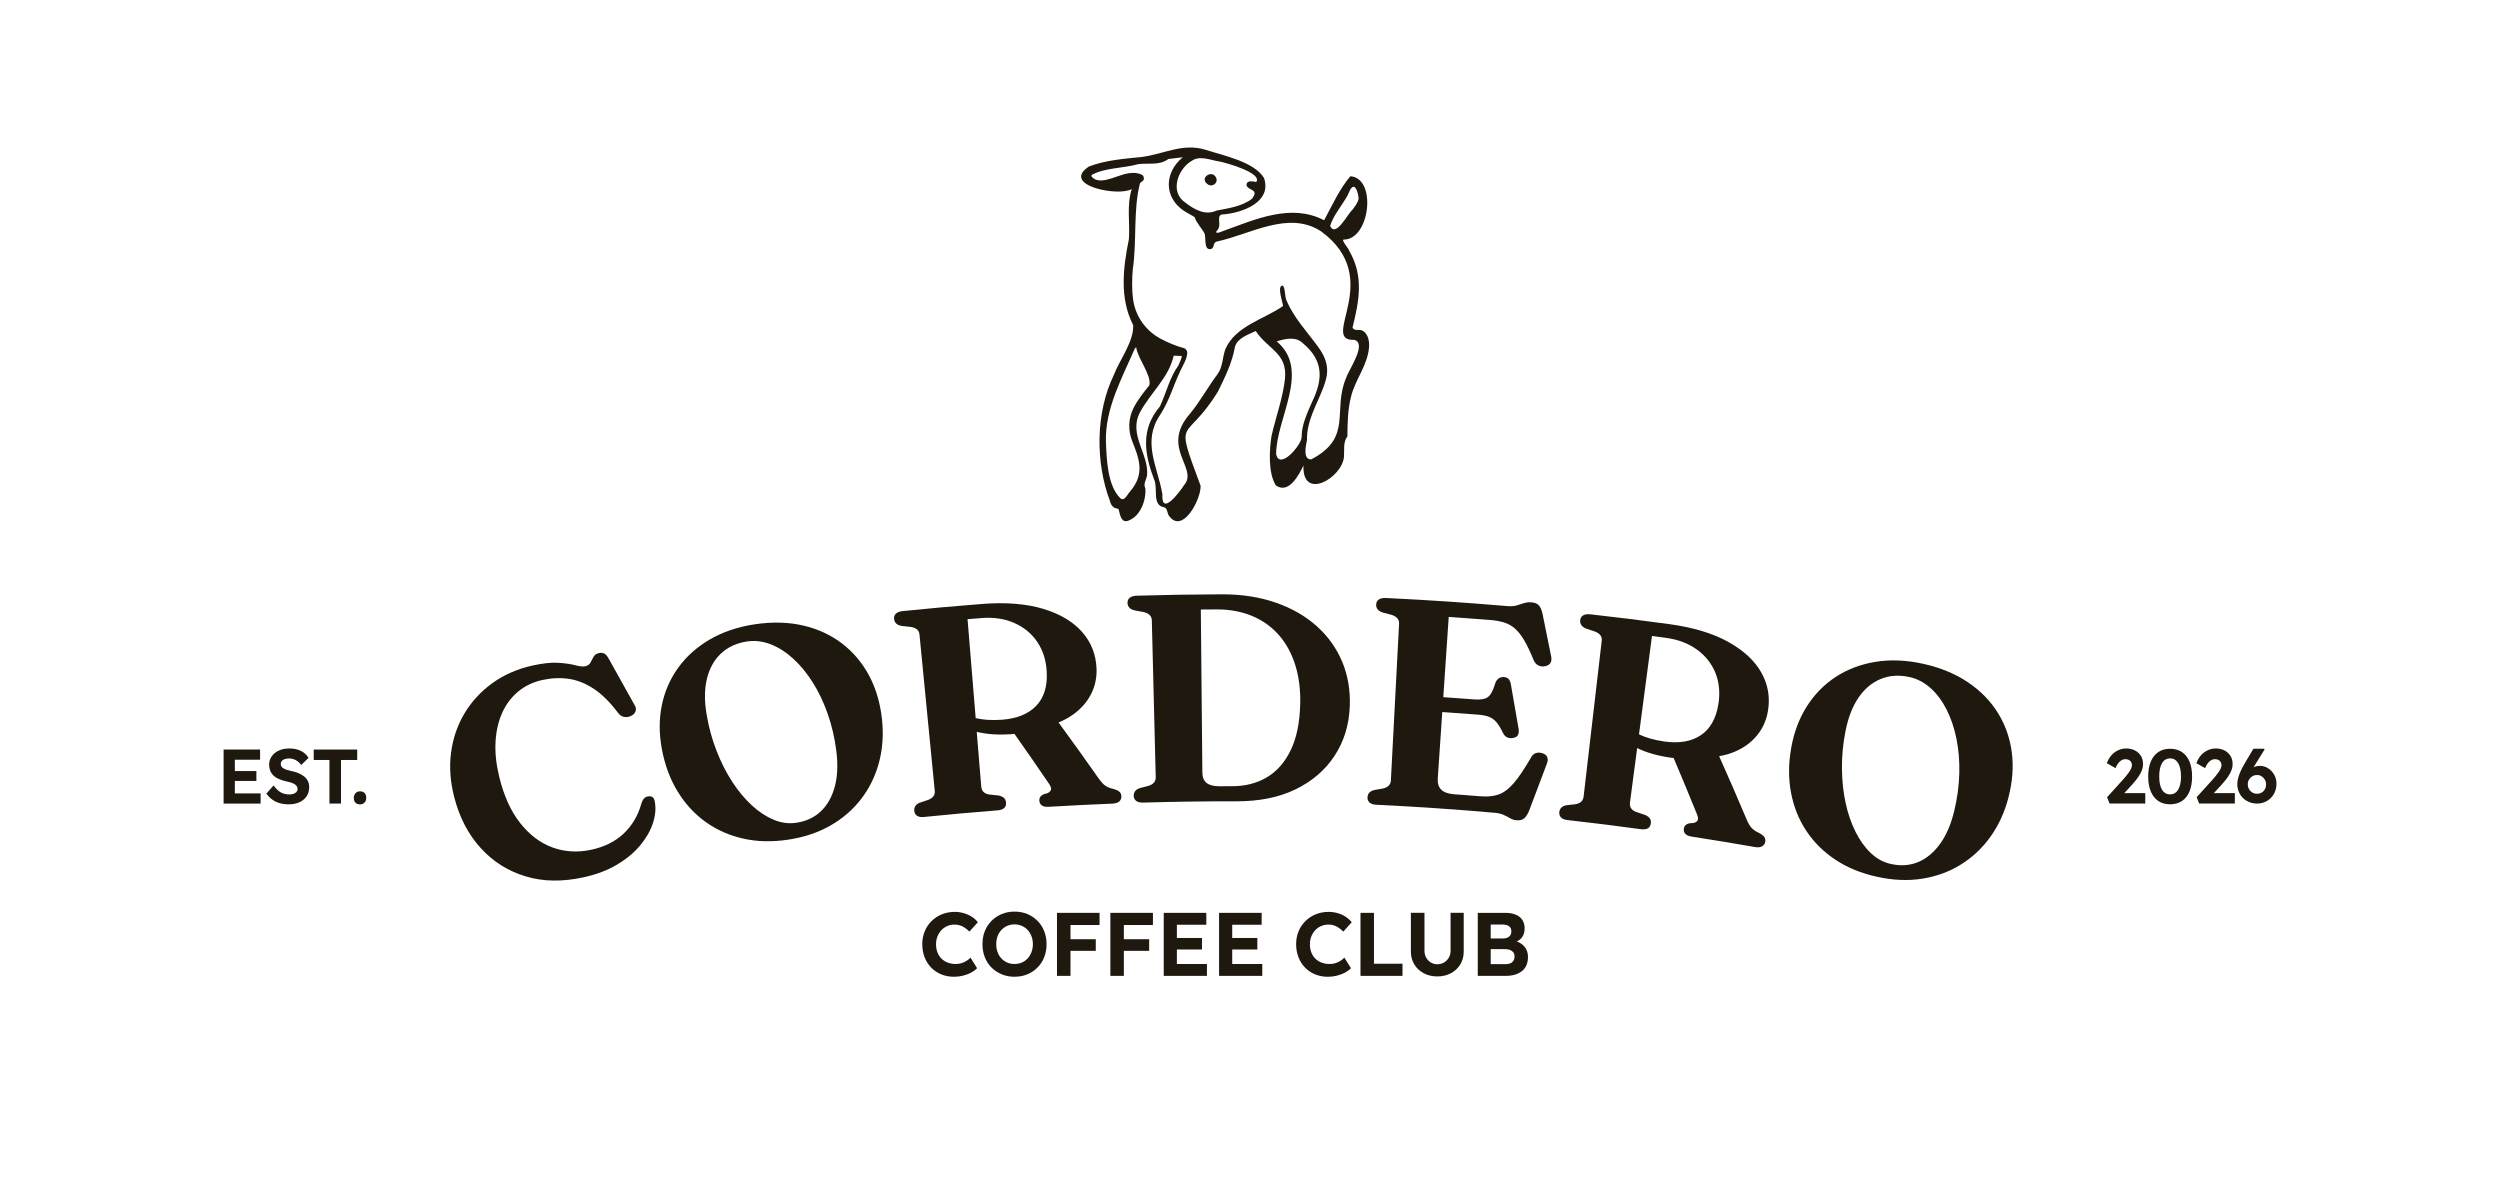
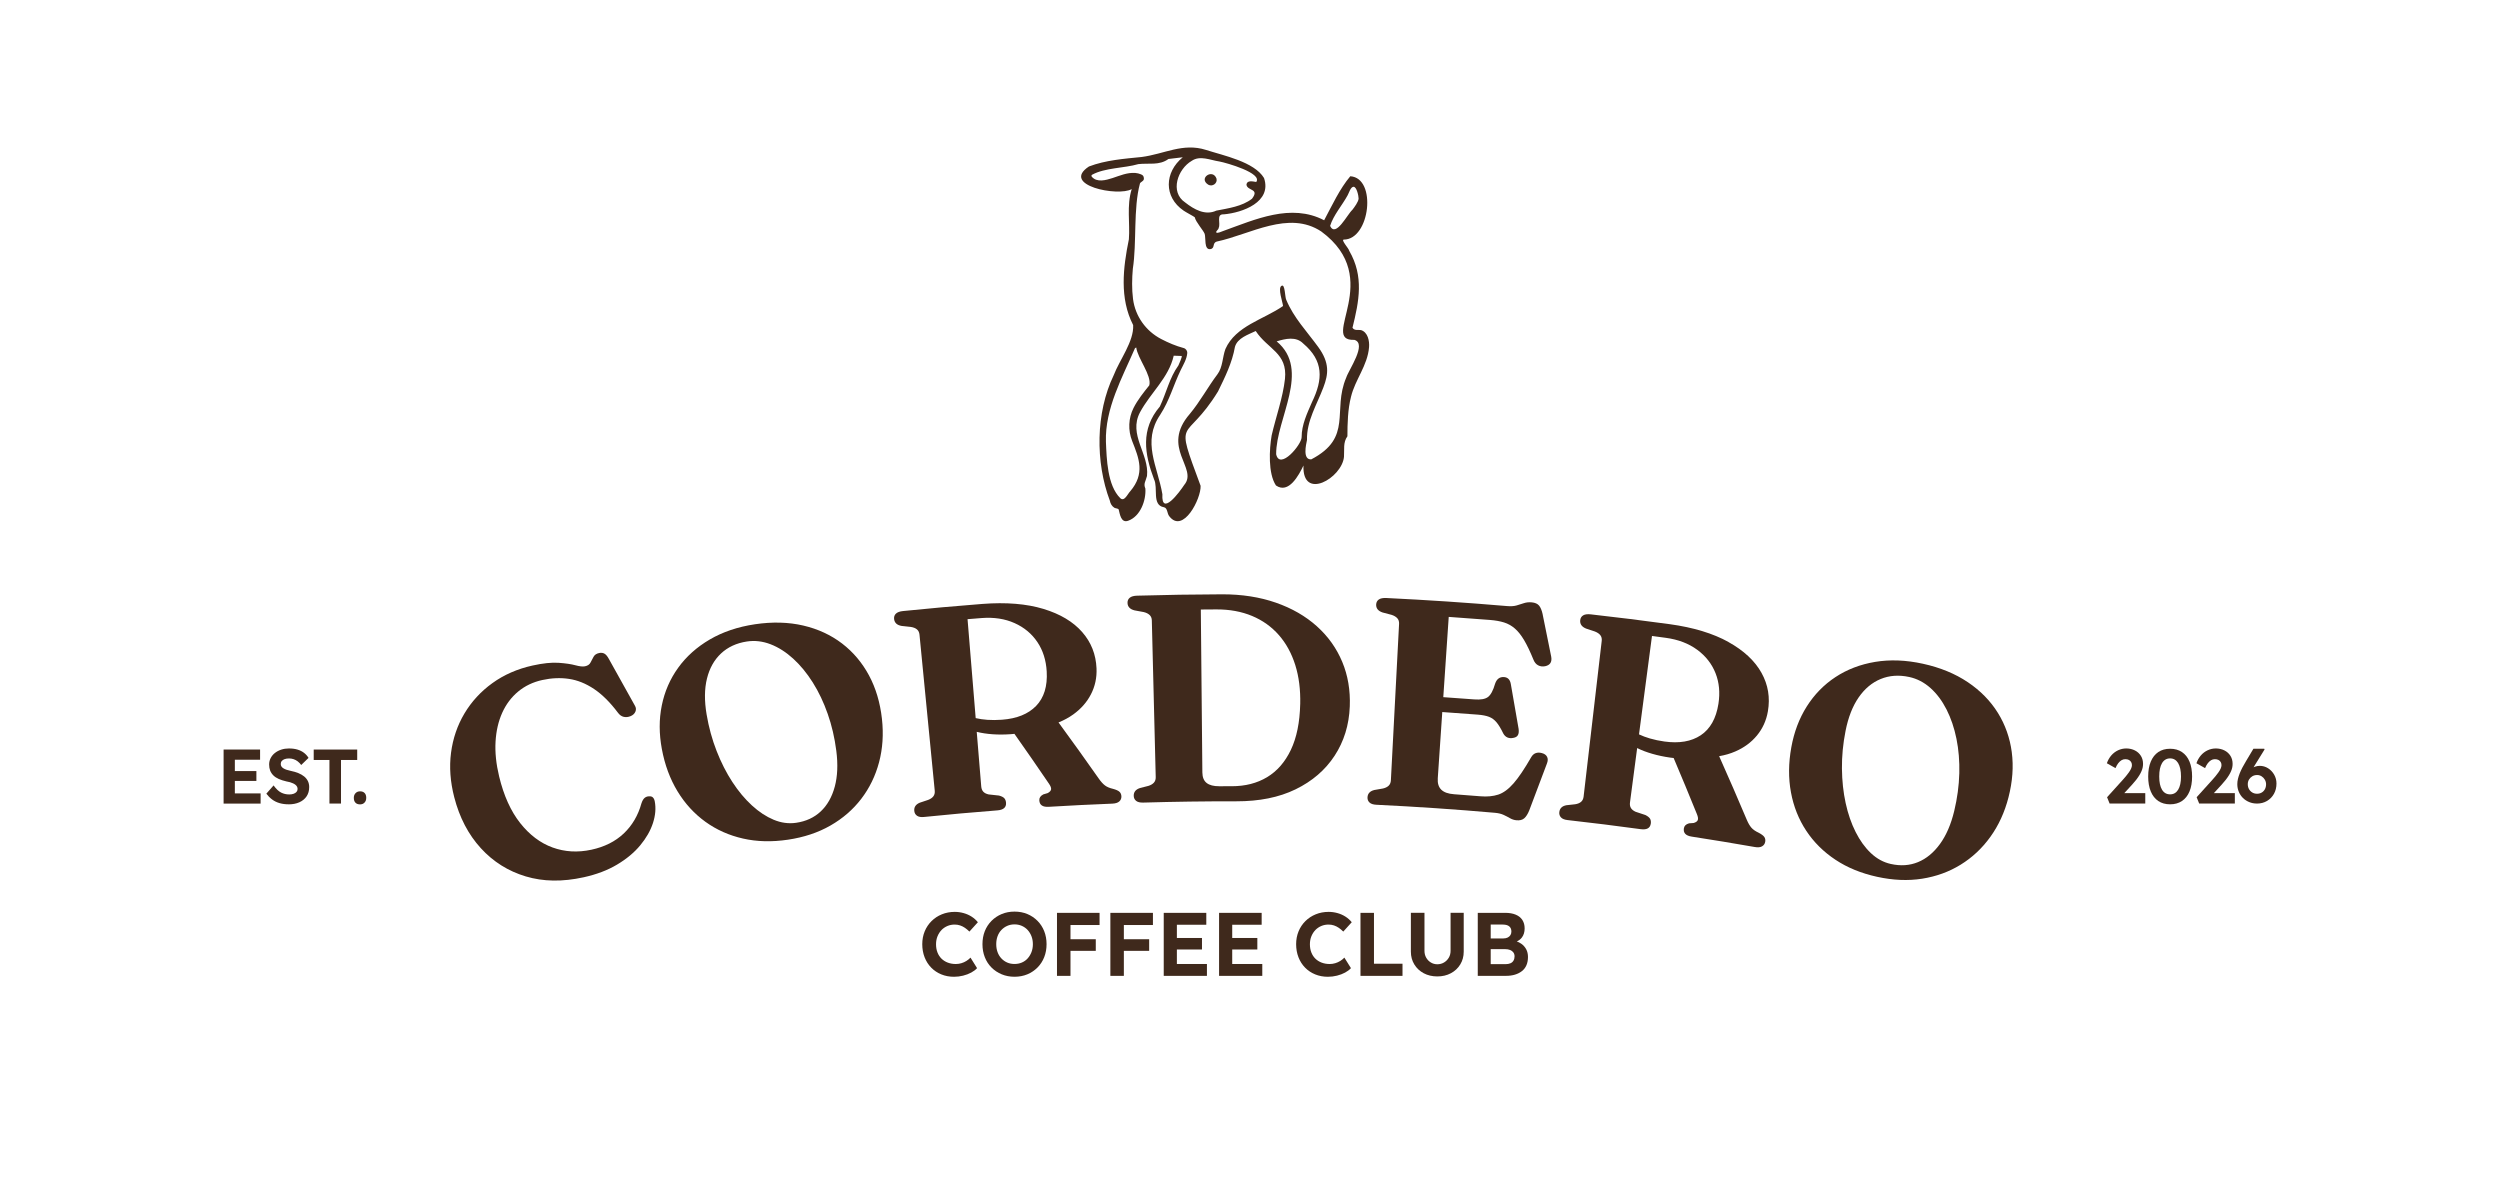
<svg xmlns="http://www.w3.org/2000/svg" id="Layer_1" data-name="Layer 1" viewBox="0 0 1379.16 660.24">
  <defs>
    <style>
      .cls-1 {
        fill: none;
      }

      .cls-2 {
-         fill: #1f180f;
+         fill: #3F291C;
      }
    </style>
  </defs>
  <g>
    <g>
      <g>
        <path class="cls-2" d="M360.19,439.93c-.49-.49-1.19-.7-2.1-.64-.97.02-1.8.32-2.49.9-.69.58-1.27,1.58-1.74,3-1.85,6.68-5.11,12.21-9.78,16.63-4.68,4.42-10.61,7.38-17.83,8.94-7.55,1.63-14.67,1.22-21.41-1.23-6.74-2.45-12.69-6.93-17.87-13.47-5.17-6.54-9.07-15.11-11.62-25.74-1.65-6.87-2.32-13.27-1.97-19.2.34-5.92,1.57-11.23,3.68-15.92,2.11-4.68,5.05-8.59,8.8-11.7,3.75-3.11,8.19-5.24,13.3-6.36,5.11-1.12,10.03-1.33,14.74-.62,4.71.7,9.31,2.56,13.8,5.56,4.48,3,8.89,7.37,13.21,13.12.89,1.21,1.93,1.96,3.14,2.25,1.2.29,2.46.17,3.77-.36,1.31-.53,2.21-1.35,2.7-2.47.49-1.12.4-2.25-.3-3.39-4.74-8.62-9.54-17.21-14.37-25.79-.76-1.4-1.54-2.34-2.36-2.82-.82-.47-1.78-.6-2.87-.39-1.51.3-2.56.98-3.15,2.05-.6,1.06-1.16,2.14-1.7,3.21-.53,1.08-1.55,1.77-3.05,2.08-1.21.25-2.98.06-5.3-.57-2.33-.63-5.41-1.08-9.23-1.35-3.83-.27-8.64.22-14.41,1.5-8.37,1.85-15.77,5.1-22.14,9.7-6.38,4.6-11.52,10.2-15.43,16.76-3.91,6.57-6.36,13.79-7.39,21.65-1.03,7.86-.42,16.03,1.76,24.51,2.9,11.27,7.82,20.63,14.66,28.13,6.85,7.5,15.1,12.67,24.78,15.58,9.68,2.91,20.29,3.05,31.98.48,7.05-1.55,13.18-3.87,18.39-6.98,5.22-3.11,9.48-6.64,12.79-10.63,3.31-3.98,5.65-8.08,7.03-12.3,1.37-4.22,1.71-8.2,1-11.94-.18-.96-.52-1.69-1.02-2.17Z" />
        <path class="cls-2" d="M479.4,372.6c-3.77-7.01-8.71-12.88-14.83-17.58-6.13-4.7-13.27-8.02-21.41-9.92-8.14-1.9-17.05-2.15-26.67-.72-9.44,1.41-17.77,4.22-24.92,8.4-7.15,4.18-12.98,9.4-17.46,15.62-4.49,6.22-7.49,13.17-9.03,20.8-1.55,7.63-1.52,15.62.03,23.96,1.63,8.82,4.54,16.62,8.67,23.41,4.13,6.79,9.27,12.38,15.4,16.8,6.13,4.42,13.04,7.49,20.72,9.23,7.69,1.75,15.93,1.95,24.79.63,8.81-1.31,16.59-3.89,23.4-7.79,6.81-3.9,12.49-8.81,17.04-14.76,4.55-5.95,7.83-12.67,9.82-20.18,1.99-7.51,2.53-15.5,1.58-23.99-1-8.92-3.36-16.89-7.13-23.9ZM460.5,434.01c-1.54,5.68-4.11,10.22-7.73,13.62-3.62,3.4-8.14,5.49-13.61,6.28-4.1.59-8.2.04-12.33-1.67-4.12-1.71-8.13-4.34-12.02-7.91-3.89-3.56-7.5-7.88-10.81-12.96-3.31-5.08-6.21-10.77-8.67-17.08-2.47-6.31-4.32-13.03-5.52-20.16-1.27-7.51-1.21-14.11.2-19.8,1.41-5.69,3.99-10.31,7.75-13.83,3.76-3.52,8.52-5.74,14.27-6.61,4.35-.66,8.71-.15,13.06,1.52,4.35,1.68,8.52,4.33,12.49,7.95,3.97,3.62,7.58,8.02,10.83,13.18,3.25,5.16,5.99,10.93,8.22,17.31,2.24,6.37,3.81,13.15,4.73,20.32.97,7.55.67,14.17-.86,19.85Z" />
        <path class="cls-2" d="M613.98,435.17c-1.84-.42-3.3-1.04-4.39-1.86-1.09-.82-2.19-2.03-3.31-3.61-7.31-10.43-14.76-20.82-22.33-31.15,2.98-1.21,5.68-2.67,8.08-4.39,4.29-3.08,7.57-6.79,9.82-11.17,2.25-4.37,3.29-9.14,3.06-14.3-.33-7.66-2.94-14.34-7.92-20.02-4.97-5.67-12.1-9.95-21.38-12.76-9.28-2.81-20.55-3.76-33.72-2.74-14.58,1.13-29.14,2.44-43.7,3.92-1.81.18-3.12.66-3.93,1.43-.81.77-1.14,1.75-1.02,2.94.22,2.11,1.59,3.39,4.11,3.84,1.69.18,3.39.36,5.08.55,1.49.23,2.64.69,3.44,1.38.8.69,1.26,1.65,1.38,2.9,2.8,28.68,5.61,57.37,8.41,86.05.12,1.25-.13,2.28-.74,3.1-.61.83-1.59,1.5-2.93,2.01-1.53.51-3.06,1.02-4.59,1.53-2.24.94-3.24,2.47-3.02,4.58.12,1.14.63,2.01,1.52,2.63.89.62,2.19.84,3.88.66,13.46-1.37,26.93-2.59,40.4-3.63,3.4-.26,5-1.66,4.81-4.21-.08-1.03-.39-1.85-.93-2.47-.54-.61-1.52-1.11-2.94-1.5-1.9-.21-3.8-.41-5.7-.62-1.3-.28-2.28-.77-2.95-1.48-.67-.71-1.05-1.69-1.16-2.93-.83-10.04-1.65-20.08-2.48-30.12h0c2.72.68,5.66,1.12,8.84,1.34,3.18.22,6.51.2,9.99-.05.68-.05,1.33-.11,1.97-.18,6.44,9.13,12.79,18.29,19.04,27.49.91,1.31,1.3,2.35,1.18,3.12-.12.77-.74,1.46-1.87,2.07-.81.24-1.63.48-2.44.72-.8.43-1.38.92-1.73,1.46-.35.54-.51,1.16-.46,1.87.16,2.55,1.89,3.72,5.18,3.52,11.68-.71,23.37-1.29,35.06-1.75,1.76-.07,3.04-.47,3.87-1.21.82-.74,1.22-1.68,1.18-2.82-.04-1.03-.39-1.86-1.04-2.49-.66-.63-1.88-1.18-3.66-1.66ZM544.59,397.09c-2.26-.15-4.37-.47-6.34-.93-1.5-18.19-3-36.39-4.49-54.58,2.56-.21,5.13-.42,7.69-.62,6.88-.54,12.99.41,18.29,2.8,5.31,2.39,9.49,5.89,12.56,10.47,3.07,4.58,4.76,9.97,5.13,16.16.48,8.2-1.49,14.53-5.84,19.03-4.36,4.5-10.63,7.02-18.87,7.63-2.82.21-5.53.23-8.13.05Z" />
        <path class="cls-2" d="M726.47,345.49c-6.22-5.58-13.76-9.94-22.62-13.02-8.86-3.09-18.77-4.64-29.69-4.61-15.61.05-31.22.3-46.82.75-1.88.05-3.25.44-4.1,1.15-.86.71-1.27,1.66-1.23,2.85.07,2.12,1.37,3.49,3.9,4.12,1.67.3,3.35.61,5.02.92,1.41.34,2.5.89,3.28,1.63.78.74,1.18,1.74,1.21,2.99.72,28.81,1.43,57.63,2.15,86.44.03,1.25-.3,2.26-1,3.04-.7.78-1.71,1.38-3.02,1.79-1.56.4-3.13.79-4.69,1.2-2.35.78-3.49,2.23-3.42,4.35.04,1.14.48,2.05,1.33,2.73.85.68,2.15.99,3.9.94,17.13-.5,34.26-.74,51.4-.71,12.63.02,23.47-2.14,32.64-6.6,9.17-4.46,16.34-10.6,21.52-18.5,5.18-7.91,8.01-16.98,8.4-27.25.34-8.86-1.03-17.05-4.16-24.56-3.13-7.51-7.79-14.07-14.01-19.65ZM717.28,388.39c-.23,10.17-1.97,18.6-5.17,25.31-3.2,6.71-7.58,11.72-13.12,15.05-5.55,3.33-12.02,4.98-19.47,4.98-2.32,0-4.64,0-6.95.01-3.04.01-5.33-.58-6.89-1.79-1.56-1.21-2.35-3.15-2.38-5.81-.28-29.96-.57-59.92-.85-89.89,2.86-.03,5.72-.05,8.59-.06,7.3-.03,13.88,1.18,19.69,3.61,5.81,2.43,10.73,5.94,14.75,10.52,4.02,4.58,7.03,10.09,9.06,16.52,2.02,6.43,2.93,13.62,2.75,21.56Z" />
        <path class="cls-2" d="M851.05,338.93c-.49-2.23-1.16-3.85-2.01-4.86-.85-1.01-2.18-1.6-4-1.77-1.58-.15-3.01,0-4.29.42-1.28.43-2.63.86-4.05,1.27-1.42.42-3.19.54-5.29.36-22.18-1.9-44.38-3.38-66.6-4.45-1.88-.09-3.27.19-4.18.83-.91.64-1.39,1.56-1.45,2.75-.1,2.12,1.1,3.59,3.57,4.41,1.65.43,3.29.86,4.94,1.3,1.38.45,2.43,1.08,3.15,1.87.72.8,1.04,1.83.98,3.07-1.51,28.78-3.02,57.56-4.52,86.35-.07,1.25-.48,2.24-1.23,2.96-.76.72-1.81,1.24-3.15,1.55-1.59.27-3.18.55-4.77.83-2.4.6-3.65,1.96-3.75,4.07-.05,1.14.32,2.08,1.11,2.83.79.74,2.06,1.16,3.82,1.24,21.81,1.05,43.6,2.52,65.37,4.43,1.92.17,3.52.56,4.82,1.17,1.3.61,2.48,1.22,3.55,1.84,1.07.62,2.24.99,3.49,1.11,1.86.18,3.3-.19,4.33-1.1,1.03-.91,1.94-2.36,2.75-4.36,3.2-8.59,6.44-17.17,9.71-25.75.6-1.47.65-2.72.13-3.76-.51-1.04-1.49-1.74-2.92-2.1-1.21-.34-2.32-.33-3.35.03-1.02.36-1.88,1.14-2.55,2.33-3.66,6.36-6.88,11.15-9.69,14.36-2.81,3.21-5.62,5.27-8.45,6.2-2.83.92-6.11,1.23-9.86.92-4.84-.4-9.69-.78-14.54-1.13-3.2-.23-5.53-1.06-7.01-2.5-1.48-1.44-2.13-3.54-1.94-6.31.83-12.18,1.65-24.35,2.48-36.53,6.53.44,13.07.91,19.6,1.43,2.54.2,4.6.6,6.17,1.2,1.57.6,2.95,1.6,4.14,3.01,1.19,1.41,2.43,3.46,3.72,6.14.58,1.09,1.37,1.84,2.35,2.26.98.41,2.05.48,3.21.21,1.26-.21,2.12-.73,2.56-1.57.44-.83.57-1.97.36-3.41-1.4-8.21-2.82-16.42-4.28-24.63-.41-2.55-1.73-3.87-3.97-3.95-1.09-.04-2.04.23-2.84.82-.8.59-1.43,1.55-1.88,2.87-1.06,3.68-2.35,6.11-3.88,7.29-1.53,1.18-4.05,1.63-7.57,1.36-5.71-.44-11.42-.85-17.13-1.24,1-14.76,2-29.52,3-44.28,7.61.52,15.21,1.08,22.82,1.69,2.97.24,5.54.7,7.71,1.38,2.17.68,4.16,1.79,5.95,3.34,1.8,1.55,3.5,3.7,5.12,6.44,1.62,2.74,3.32,6.3,5.11,10.68.56,1.47,1.41,2.53,2.57,3.16,1.16.63,2.47.8,3.95.51,1.36-.3,2.32-.89,2.87-1.76.55-.87.7-2.03.44-3.48-1.54-7.78-3.12-15.56-4.72-23.34Z" />
        <path class="cls-2" d="M953.54,354.16c-8.5-4.71-19.34-8.03-32.45-9.83-14.51-1.99-29.03-3.79-43.58-5.42-1.81-.2-3.19-.01-4.14.57-.95.58-1.49,1.46-1.62,2.65-.23,2.11.84,3.65,3.2,4.62,1.62.54,3.23,1.07,4.85,1.61,1.41.54,2.43,1.24,3.07,2.08.64.84.88,1.88.74,3.12-3.33,28.63-6.66,57.26-9.99,85.89-.14,1.24-.61,2.2-1.38,2.88-.78.68-1.87,1.13-3.29,1.35-1.61.17-3.21.35-4.82.53-2.39.45-3.69,1.73-3.92,3.84-.12,1.14.19,2.1.93,2.89.74.79,1.96,1.28,3.66,1.47,13.45,1.51,26.88,3.17,40.29,5.01,3.38.46,5.25-.56,5.6-3.1.14-1.02.01-1.89-.39-2.61-.4-.71-1.26-1.41-2.56-2.08-1.81-.61-3.63-1.21-5.45-1.81-1.21-.54-2.07-1.24-2.57-2.07-.5-.83-.68-1.87-.51-3.11,1.32-9.99,2.64-19.98,3.95-29.96h0c2.51,1.24,5.3,2.3,8.37,3.18,3.07.89,6.33,1.58,9.79,2.07.68.1,1.33.18,1.97.24,4.37,10.29,8.65,20.59,12.82,30.91.61,1.47.78,2.57.5,3.3-.28.73-1.04,1.27-2.27,1.63-.85.06-1.7.12-2.55.19-.88.25-1.55.6-2.01,1.06-.46.45-.74,1.03-.85,1.73-.38,2.53,1.06,4.04,4.33,4.54,11.59,1.79,23.17,3.7,34.74,5.73,1.74.31,3.09.19,4.05-.36.96-.55,1.55-1.38,1.75-2.51.18-1.02.02-1.9-.49-2.66-.51-.75-1.59-1.55-3.24-2.4-1.72-.8-3.02-1.72-3.91-2.75-.89-1.04-1.72-2.45-2.48-4.24-4.96-11.75-10.06-23.48-15.29-35.18,3.18-.55,6.13-1.4,8.85-2.58,4.86-2.1,8.86-5.03,12-8.83,3.14-3.8,5.16-8.23,6.04-13.32,1.3-7.56.15-14.64-3.52-21.24-3.67-6.6-9.75-12.3-18.25-17.01ZM948,388.25c-1.27,8.11-4.54,13.89-9.75,17.36-5.22,3.47-11.9,4.6-20.09,3.45-2.81-.39-5.46-.95-7.97-1.68-2.18-.63-4.18-1.39-6.01-2.25,2.39-18.1,4.78-36.2,7.16-54.29,2.55.34,5.11.68,7.66,1.03,6.85.93,12.63,3.15,17.32,6.61,4.69,3.46,8.05,7.77,10.08,12.9,2.03,5.13,2.55,10.75,1.6,16.88Z" />
        <path class="cls-2" d="M1109.83,414.96c-1.05-7.9-3.6-15.15-7.69-21.72-4.09-6.58-9.62-12.23-16.58-16.91-6.97-4.68-15.24-8.09-24.77-10.17-9.36-2.05-18.16-2.38-26.34-1.02-8.18,1.36-15.49,4.17-21.9,8.39-6.41,4.22-11.68,9.65-15.84,16.23-4.16,6.59-6.97,14.06-8.49,22.41-1.61,8.83-1.66,17.15-.21,24.96,1.44,7.81,4.26,14.87,8.43,21.18,4.17,6.31,9.54,11.63,16.12,15.99,6.58,4.37,14.23,7.49,23.01,9.41,8.72,1.91,16.95,2.27,24.74,1.05,7.78-1.22,14.87-3.78,21.27-7.72,6.4-3.94,11.88-9.05,16.42-15.36,4.54-6.31,7.9-13.58,10.02-21.85,2.23-8.69,2.85-16.98,1.8-24.88ZM1080.87,426.69c-.17,6.75-1.11,13.65-2.79,20.68-1.78,7.4-4.41,13.48-7.88,18.25-3.47,4.76-7.5,8.09-12.1,9.98-4.6,1.89-9.6,2.23-15,1.02-4.06-.9-7.7-2.88-10.96-5.95-3.26-3.06-6.07-6.95-8.45-11.67-2.38-4.72-4.22-10.04-5.51-15.96-1.29-5.92-1.98-12.27-2.05-19.05-.07-6.78.59-13.72,2-20.81,1.48-7.47,3.88-13.62,7.22-18.44,3.34-4.82,7.4-8.22,12.18-10.17,4.77-1.96,10.03-2.33,15.72-1.1,4.31.93,8.22,2.96,11.71,6.07,3.49,3.12,6.45,7.08,8.89,11.88,2.43,4.8,4.26,10.19,5.47,16.18,1.21,5.98,1.73,12.35,1.56,19.11Z" />
      </g>
      <g>
        <path class="cls-2" d="M519.4,513.05c.93-.94,2.01-1.68,3.25-2.21,1.24-.53,2.57-.79,4-.79,1.06,0,2.06.16,3,.47.94.32,1.84.76,2.68,1.34.84.58,1.66,1.27,2.46,2.06l4.67-5.16c-.96-1.19-2.11-2.22-3.45-3.08-1.34-.86-2.81-1.51-4.42-1.96-1.61-.45-3.24-.67-4.89-.67-2.55,0-4.92.45-7.1,1.34-2.19.89-4.09,2.14-5.71,3.75-1.62,1.61-2.88,3.49-3.77,5.66-.89,2.17-1.34,4.53-1.34,7.08s.43,5.02,1.29,7.22c.86,2.2,2.08,4.11,3.65,5.71,1.57,1.61,3.43,2.85,5.56,3.72,2.14.88,4.48,1.32,7.03,1.32,1.69,0,3.36-.21,5.01-.62,1.65-.41,3.15-.98,4.49-1.71,1.34-.73,2.41-1.54,3.2-2.43l-3.62-5.81c-.66.7-1.41,1.31-2.26,1.84s-1.76.94-2.76,1.24c-.99.3-2.02.45-3.08.45-1.62,0-3.1-.26-4.44-.77-1.34-.51-2.49-1.24-3.45-2.18-.96-.94-1.71-2.09-2.23-3.43-.53-1.34-.79-2.84-.79-4.49s.27-3.1.82-4.44c.55-1.34,1.28-2.48,2.21-3.43Z" />
        <path class="cls-2" d="M572.36,508.01c-1.61-1.62-3.48-2.88-5.61-3.77-2.14-.89-4.49-1.34-7.08-1.34s-4.9.45-7.05,1.34c-2.15.89-4.03,2.15-5.64,3.77-1.61,1.62-2.84,3.52-3.7,5.68-.86,2.17-1.29,4.56-1.29,7.18s.43,4.97,1.29,7.17c.86,2.2,2.09,4.1,3.7,5.71,1.6,1.61,3.48,2.85,5.64,3.75,2.15.89,4.5,1.34,7.05,1.34s4.94-.45,7.08-1.34c2.14-.89,4-2.15,5.61-3.77,1.61-1.62,2.84-3.53,3.7-5.71.86-2.18,1.29-4.57,1.29-7.15s-.43-4.97-1.29-7.15c-.86-2.18-2.09-4.09-3.7-5.71ZM569.03,525.24c-.51,1.32-1.22,2.48-2.11,3.48s-1.96,1.75-3.2,2.28c-1.24.53-2.59.79-4.05.79s-2.8-.26-4.02-.79c-1.22-.53-2.3-1.29-3.23-2.28s-1.63-2.15-2.11-3.48c-.48-1.32-.72-2.78-.72-4.37s.24-3.05.72-4.37c.48-1.32,1.18-2.47,2.11-3.45.93-.98,2-1.74,3.23-2.28,1.22-.55,2.56-.82,4.02-.82s2.8.27,4.05.82c1.24.55,2.31,1.31,3.2,2.28.89.98,1.6,2.13,2.11,3.45.51,1.32.77,2.78.77,4.37s-.26,3.05-.77,4.37Z" />
        <polygon class="cls-2" points="586.53 503.59 583.1 503.59 583.1 538.35 590.55 538.35 590.55 524.55 604.5 524.55 604.5 518.14 590.55 518.14 590.55 510.3 606.59 510.3 606.59 503.59 590.55 503.59 586.53 503.59" />
        <polygon class="cls-2" points="615.97 503.59 612.55 503.59 612.55 538.35 619.99 538.35 619.99 524.55 633.95 524.55 633.95 518.14 619.99 518.14 619.99 510.3 636.03 510.3 636.03 503.59 619.99 503.59 615.97 503.59" />
        <polygon class="cls-2" points="649.24 523.8 663.09 523.8 663.09 517.45 649.24 517.45 649.24 510.15 665.47 510.15 665.47 503.59 641.99 503.59 641.99 538.35 665.82 538.35 665.82 531.8 649.24 531.8 649.24 523.8" />
        <polygon class="cls-2" points="679.77 523.8 693.63 523.8 693.63 517.45 679.77 517.45 679.77 510.15 696.01 510.15 696.01 503.59 672.52 503.59 672.52 538.35 696.36 538.35 696.36 531.8 679.77 531.8 679.77 523.8" />
        <path class="cls-2" d="M725.65,513.05c.93-.94,2.01-1.68,3.25-2.21,1.24-.53,2.57-.79,4-.79,1.06,0,2.06.16,3,.47.94.32,1.84.76,2.68,1.34.84.58,1.66,1.27,2.46,2.06l4.67-5.16c-.96-1.19-2.11-2.22-3.45-3.08-1.34-.86-2.81-1.51-4.42-1.96-1.61-.45-3.24-.67-4.89-.67-2.55,0-4.92.45-7.1,1.34-2.18.89-4.09,2.14-5.71,3.75-1.62,1.61-2.88,3.49-3.77,5.66-.89,2.17-1.34,4.53-1.34,7.08s.43,5.02,1.29,7.22c.86,2.2,2.08,4.11,3.65,5.71,1.57,1.61,3.43,2.85,5.56,3.72,2.14.88,4.48,1.32,7.03,1.32,1.69,0,3.36-.21,5.02-.62,1.65-.41,3.15-.98,4.49-1.71s2.41-1.54,3.2-2.43l-3.63-5.81c-.66.7-1.41,1.31-2.26,1.84-.84.53-1.76.94-2.76,1.24-.99.3-2.02.45-3.08.45-1.62,0-3.1-.26-4.44-.77-1.34-.51-2.49-1.24-3.45-2.18-.96-.94-1.71-2.09-2.23-3.43-.53-1.34-.79-2.84-.79-4.49s.27-3.1.82-4.44,1.28-2.48,2.21-3.43Z" />
        <polygon class="cls-2" points="757.97 503.59 750.53 503.59 750.53 538.35 773.71 538.35 773.71 531.65 757.97 531.65 757.97 503.59" />
        <path class="cls-2" d="M800.23,524.55c0,1.39-.32,2.64-.97,3.75-.65,1.11-1.52,1.99-2.63,2.66-1.11.66-2.34.99-3.7.99s-2.52-.33-3.6-.99c-1.08-.66-1.93-1.55-2.56-2.66-.63-1.11-.94-2.36-.94-3.75v-21h-7.5v21.45c0,2.62.63,4.96,1.89,7.03,1.26,2.07,2.99,3.69,5.19,4.87,2.2,1.18,4.71,1.76,7.52,1.76s5.27-.59,7.47-1.76c2.2-1.17,3.93-2.8,5.19-4.87,1.26-2.07,1.89-4.41,1.89-7.03v-21.45h-7.25v21Z" />
        <path class="cls-2" d="M841.98,523.75c-.63-1.22-1.52-2.25-2.68-3.08-.76-.54-1.61-.97-2.52-1.32,1.16-.52,2.11-1.25,2.82-2.21.99-1.32,1.49-2.98,1.49-4.97,0-1.79-.41-3.33-1.24-4.62-.83-1.29-2.04-2.28-3.65-2.95-1.61-.68-3.57-1.02-5.88-1.02h-15.09v34.76h15.59c1.82,0,3.47-.22,4.94-.67,1.47-.45,2.76-1.1,3.85-1.96,1.09-.86,1.92-1.94,2.48-3.25.56-1.31.84-2.82.84-4.54,0-1.56-.32-2.95-.94-4.17ZM822.37,510.05h6.65c1.59,0,2.78.33,3.57.99.79.66,1.19,1.61,1.19,2.83,0,.76-.17,1.42-.52,1.99-.35.56-.85,1.01-1.51,1.34-.66.33-1.44.5-2.33.5h-7.05v-7.65ZM834.93,529.96c-.4.66-.97,1.15-1.71,1.46-.74.32-1.65.47-2.71.47h-8.14v-8.29h7.89c1.09,0,2.03.16,2.81.47.78.31,1.38.77,1.81,1.36.43.6.65,1.32.65,2.18s-.2,1.67-.6,2.33Z" />
      </g>
      <g>
        <g>
          <path class="cls-2" d="M123.35,443.29v-29.79h20.13v5.62h-13.92v18.56h14.21v5.62h-20.43ZM126.33,430.82v-5.45h15.11v5.45h-15.11Z" />
          <path class="cls-2" d="M159.18,443.71c-1.84,0-3.53-.23-5.04-.68-1.52-.45-2.87-1.12-4.04-2-1.18-.88-2.23-1.94-3.17-3.19l4-4.55c1.39,1.93,2.77,3.24,4.15,3.94,1.38.7,2.87,1.04,4.49,1.04.88,0,1.67-.12,2.36-.36.7-.24,1.24-.59,1.64-1.04.4-.45.6-.99.6-1.62,0-.45-.1-.87-.3-1.26-.2-.38-.48-.72-.85-1.02-.37-.3-.81-.57-1.32-.81-.51-.24-1.08-.45-1.7-.64-.62-.18-1.31-.33-2.04-.45-1.59-.37-2.98-.82-4.17-1.34s-2.19-1.18-2.98-1.96c-.79-.78-1.38-1.67-1.77-2.66-.38-.99-.57-2.11-.57-3.36s.28-2.46.85-3.55c.57-1.09,1.35-2.04,2.36-2.83s2.17-1.4,3.49-1.83,2.72-.64,4.19-.64c1.82,0,3.4.21,4.77.62,1.36.41,2.55,1,3.55,1.77,1.01.77,1.85,1.7,2.53,2.81l-4.04,3.92c-.6-.79-1.24-1.46-1.94-2-.7-.54-1.45-.94-2.26-1.21-.81-.27-1.64-.4-2.49-.4-.94,0-1.74.12-2.43.36-.68.24-1.21.59-1.6,1.04-.38.45-.57,1.01-.57,1.66,0,.51.13.96.38,1.36.26.4.62.74,1.11,1.04.48.3,1.06.56,1.74.79s1.43.43,2.26.6c1.56.31,2.96.72,4.21,1.23,1.25.51,2.32,1.13,3.21,1.85.89.72,1.58,1.58,2.06,2.55.48.98.72,2.08.72,3.3,0,2.02-.48,3.73-1.45,5.15-.97,1.42-2.3,2.5-4,3.26s-3.69,1.13-5.96,1.13Z" />
          <path class="cls-2" d="M181.74,443.29v-24.04h-8.68v-5.75h24v5.75h-8.94v24.04h-6.38Z" />
          <path class="cls-2" d="M198.63,443.75c-1.11,0-1.96-.31-2.55-.94-.6-.62-.89-1.52-.89-2.68,0-1.05.32-1.91.96-2.58.64-.67,1.47-1,2.49-1,1.08,0,1.91.31,2.51.94s.89,1.5.89,2.64-.31,1.95-.94,2.62c-.62.67-1.45,1-2.47,1Z" />
        </g>
        <g>
          <path class="cls-2" d="M1163.8,443.29l-1.4-3.49,8.81-9.75c.48-.51,1-1.11,1.55-1.79.55-.68,1.09-1.38,1.62-2.11.53-.72.94-1.43,1.26-2.13.31-.69.47-1.33.47-1.89,0-.65-.14-1.23-.43-1.72-.28-.5-.7-.89-1.23-1.17s-1.21-.43-2-.43c-.74,0-1.43.19-2.08.57-.65.38-1.26.94-1.83,1.68-.57.74-1.06,1.63-1.49,2.68l-4.77-2.68c.57-1.64,1.38-3.08,2.43-4.3,1.05-1.22,2.3-2.17,3.74-2.85s2.99-1.02,4.64-1.02c1.73.03,3.29.4,4.68,1.11s2.48,1.7,3.28,2.98,1.19,2.75,1.19,4.43c0,.63-.06,1.26-.19,1.92-.13.65-.34,1.33-.64,2.04-.3.71-.68,1.45-1.15,2.23-.47.78-1.04,1.6-1.7,2.47-.67.87-1.43,1.77-2.28,2.7l-6.77,7.36-.85-2.6h14.81v5.75h-19.66Z" />
          <path class="cls-2" d="M1197.17,443.71c-2.55,0-4.73-.61-6.53-1.83-1.8-1.22-3.18-2.97-4.13-5.26-.95-2.28-1.43-5.03-1.43-8.23s.47-5.95,1.43-8.24c.95-2.28,2.33-4.03,4.13-5.26,1.8-1.22,3.98-1.83,6.53-1.83s4.74.61,6.55,1.83c1.81,1.22,3.2,2.97,4.15,5.26.95,2.28,1.43,5.03,1.43,8.24s-.48,5.95-1.43,8.23c-.95,2.28-2.33,4.04-4.15,5.26-1.82,1.22-4,1.83-6.55,1.83ZM1197.17,438.22c1.9,0,3.38-.85,4.43-2.55s1.58-4.13,1.58-7.28-.53-5.67-1.58-7.41c-1.05-1.73-2.52-2.6-4.43-2.6s-3.41.87-4.45,2.6c-1.04,1.73-1.55,4.2-1.55,7.41s.52,5.58,1.55,7.28,2.52,2.55,4.45,2.55Z" />
          <path class="cls-2" d="M1213.21,443.29l-1.4-3.49,8.81-9.75c.48-.51,1-1.11,1.55-1.79.55-.68,1.09-1.38,1.62-2.11.53-.72.94-1.43,1.26-2.13.31-.69.47-1.33.47-1.89,0-.65-.14-1.23-.43-1.72-.28-.5-.7-.89-1.23-1.17s-1.21-.43-2-.43c-.74,0-1.43.19-2.08.57-.65.38-1.26.94-1.83,1.68-.57.74-1.06,1.63-1.49,2.68l-4.77-2.68c.57-1.64,1.38-3.08,2.43-4.3,1.05-1.22,2.3-2.17,3.74-2.85s2.99-1.02,4.64-1.02c1.73.03,3.29.4,4.68,1.11s2.48,1.7,3.28,2.98,1.19,2.75,1.19,4.43c0,.63-.06,1.26-.19,1.92-.13.65-.34,1.33-.64,2.04-.3.71-.68,1.45-1.15,2.23-.47.78-1.04,1.6-1.7,2.47-.67.87-1.43,1.77-2.28,2.7l-6.77,7.36-.85-2.6h14.81v5.75h-19.66Z" />
          <path class="cls-2" d="M1245.05,443.29c-1.5,0-2.92-.27-4.23-.81-1.32-.54-2.47-1.29-3.45-2.25-.98-.96-1.75-2.1-2.3-3.41-.55-1.3-.83-2.71-.83-4.21,0-.94.11-1.89.34-2.87.23-.98.55-1.99.96-3.04.41-1.05.92-2.14,1.51-3.28s1.26-2.31,2-3.53l4.09-6.85h5.96l.17.43-5.4,8.72c-.77,1.25-1.44,2.44-2.02,3.58-.58,1.13-1.09,2.23-1.53,3.28-.44,1.05-.84,2.11-1.21,3.19l-1.23-3.4c.37-.96.86-1.84,1.49-2.62.62-.78,1.33-1.45,2.13-2,.79-.55,1.63-.98,2.51-1.28.88-.3,1.75-.45,2.6-.45,1.67,0,3.21.45,4.62,1.34,1.4.89,2.52,2.08,3.36,3.55.84,1.48,1.26,3.09,1.26,4.85,0,2.13-.46,4.02-1.38,5.68-.92,1.66-2.2,2.97-3.83,3.94-1.63.96-3.48,1.45-5.55,1.45ZM1245.13,437.88c.96,0,1.82-.22,2.57-.66.75-.44,1.34-1.06,1.77-1.85.43-.79.64-1.7.64-2.72,0-.88-.22-1.71-.66-2.49-.44-.78-1.04-1.41-1.79-1.89-.75-.48-1.58-.72-2.49-.72-.99,0-1.88.23-2.66.7-.78.47-1.39,1.08-1.83,1.83s-.66,1.6-.66,2.53c0,1.02.22,1.92.66,2.7s1.04,1.4,1.81,1.87c.77.47,1.64.7,2.64.7Z" />
        </g>
      </g>
    </g>
    <g>
      <path class="cls-2" d="M750.77,182.09c-1.58-.25-3.6.45-4.65-1.29,3.61-14.58,6.42-28.3-1.82-42.47-.14-1.17-4.65-5.98-3.02-6.16,14.53.07,18.44-34,3.63-34.94-5.82,6.88-10.09,16.16-14.43,24.29-18.29-9.57-38.08-.41-55.8,5.95-.63.21-3.21,1.46-3.71.77-.27-.91,1.29-1.48,1.32-2.51,1.26-2.51-1.58-7.73,2.81-7.48,10.34-.89,26.73-6.8,22.21-20.06-5.43-8.96-22.31-12.35-32.03-15.49-12.7-4.04-22.96,2.28-35.49,3.91-9.6.97-19.9,1.73-29.05,5.23-15.77,10.38,16.1,16.8,23.59,12.47-2.89,9.15-.87,18.76-1.57,27.71-3.2,15.68-5.24,32.53,2.36,47.31.52,8.93-7.55,19.3-10.72,27.64-9.99,20.78-10.16,47.97-2.13,69.26.27,1.54,1.1,3.01,2.44,3.86.65.45,2.2.3,2.44,1.05.64,2.34,1.22,7.57,5.22,6.14,6.72-2.4,9.94-11.17,9.49-17.77-1.17-2.68.13-3.9.9-6.93,1.33-12.09-10.48-22.71-3.84-35.16,5.84-10.82,15.81-19,18.58-31.2l4.4.16c.36.37-1.47,4.51-1.82,5.23-4.94,6.83-6.65,15.13-10.23,22.66-10.74,12.57-8.47,26.2-3.21,40.14,2.36,4.68-1.31,14.3,5.45,15.41,2.09.42,1.69,3.48,2.95,4.96,7.61,9.93,17.63-9.7,17.29-16.77-14.81-40.03-8.73-22.26,9.61-52.07,3.85-7.89,7.8-15.82,9.33-24.58,1.43-4.95,7.31-6.73,11.47-8.75,6.58,10.09,17.63,12.02,16.13,26.43-1.16,10.44-5.02,21.01-7.35,31.17-1.3,7.55-2.04,20.93,2.37,27.6,7.06,4.91,12.68-5.76,15.18-10.99-.73,19.67,21.26,6.9,22.36-4.8.28-4.03-.59-7.92,1.89-11.34.02-6.96.2-14.94,1.99-21.82,2.26-9.43,9.12-17.18,9.95-27.32.3-3.46-.69-8.32-4.47-9.45ZM743.45,107.71c.77-1.34,1.58-4.51,3.19-4.67,1.79-.16,2.87,5.13,2.85,6.48-.03,1.73-2.35,4.84-3.45,6.25-2.79,2.48-9.16,15.49-12.27,8.87,1.84-5.96,6.65-11.34,9.69-16.94ZM657.44,88.73c4.61-3.16,10.27-.36,15.27.36,3.92.73,23.9,6.43,20.31,11.3-1.82-.27-5.11-1.2-5.39,1.55.55,3.48,7.39,2.02,3.05,7.7-5.53,4.28-13.02,5.24-19.69,6.56-6.09,2.88-12.34-.72-17.13-4.48-8.69-5.75-4.15-18.52,3.58-22.99ZM634.03,212.57c-3.06,3.83-6.41,7.96-8.69,12.48-2.87,5.68-3.11,12.33-.77,18.25,3.83,9.66,7.22,17.96-1.07,27.73-1.42,1.42-3.21,5.91-5.46,3.81-7.18-7-7.54-21.74-7.94-31.12-.57-18.33,8.99-35.39,16.03-51.64l.69-.4c.76,6.04,8.64,15.44,7.21,20.89ZM718.06,241.22c0,4.06-12.05,18.41-14.05,9.37-.09-19.81,19.32-46.42.28-62.27,4.83-1.48,10.67-2.86,14.62,1.16,11.36,9.59,10.97,19.79,4.86,32.37-2.7,6.22-5.72,12.46-5.71,19.36ZM742.64,208.37c-7.79,18.29,3.9,32.94-19.27,45.05-4.88.26-2.87-8.15-2.35-10.69-.27-10.52,5.5-19.57,9.08-29.11,2.73-7.21,3.55-13.37-2.89-22.21-6.31-8.67-13.5-16.09-17.62-25.97-.77-1.42-.63-9.03-2.6-7.76-2.26,1.19.68,9.15.82,11.14-10.68,7.44-26.15,10.95-31.79,23.72-1.66,4.47-1.44,10.01-4.4,13.94-5.25,6.95-9.52,14.99-15.21,21.82-16.33,18.78,4.71,29.94-3.09,39.18-2.55,3.9-12.76,17.74-12.07,5.18-2.63-15.45-11.39-28.86-1.22-43.83,5.26-8.12,7.2-16.13,11.43-24.89,1.33-2.71,3.27-5.89,3.5-9.12.09-1.3-.75-2.49-1.99-2.82-4.26-1.13-8.39-2.89-12.39-4.97-8.47-4.41-14.3-12.59-15.53-22.07-.72-5.59-.57-11.35-.11-16.67,2.23-14.39.19-33.27,3.94-47.1.42-.87,1.73-1.08,2.11-2.21.17-.51-.07-1.66-.41-2.06-.31-.35-.75-.57-1.17-.75-1-.41-2.04-.68-3.11-.76-4.54-.32-8.53,1.51-12.63,2.84-3.55,1.14-8.6,2.58-11.39-.79-.29-.34-.19-.87.19-1.07,7.19-3.91,17.69-3.57,25.5-5.85,5.6-.69,11.61.88,16.61-2.83l7.92-.95c-10.14,8.28-10.6,21.9.46,29.44.95.71,5.92,3.35,6.15,3.66.52,2.6,4.67,7.1,5.47,9.16.69,2.14-.41,8.84,3.02,8.42,2.93-.36.94-3.42,3.69-4.19,18.45-3.92,39.68-17.41,57.61-5.55,35.34,26.04-1.52,60.57,18.24,59.79,7.24,2.03-3.19,16.63-4.49,20.88Z" />
      <path class="cls-2" d="M666.57,101.9c-5.72-3.6,2.5-9.07,4.53-3.37.68,2.61-2.27,4.65-4.53,3.37Z" />
    </g>
  </g>
  <rect class="cls-1" x="0" y="0" width="1379.16" height="660.24" />
</svg>
